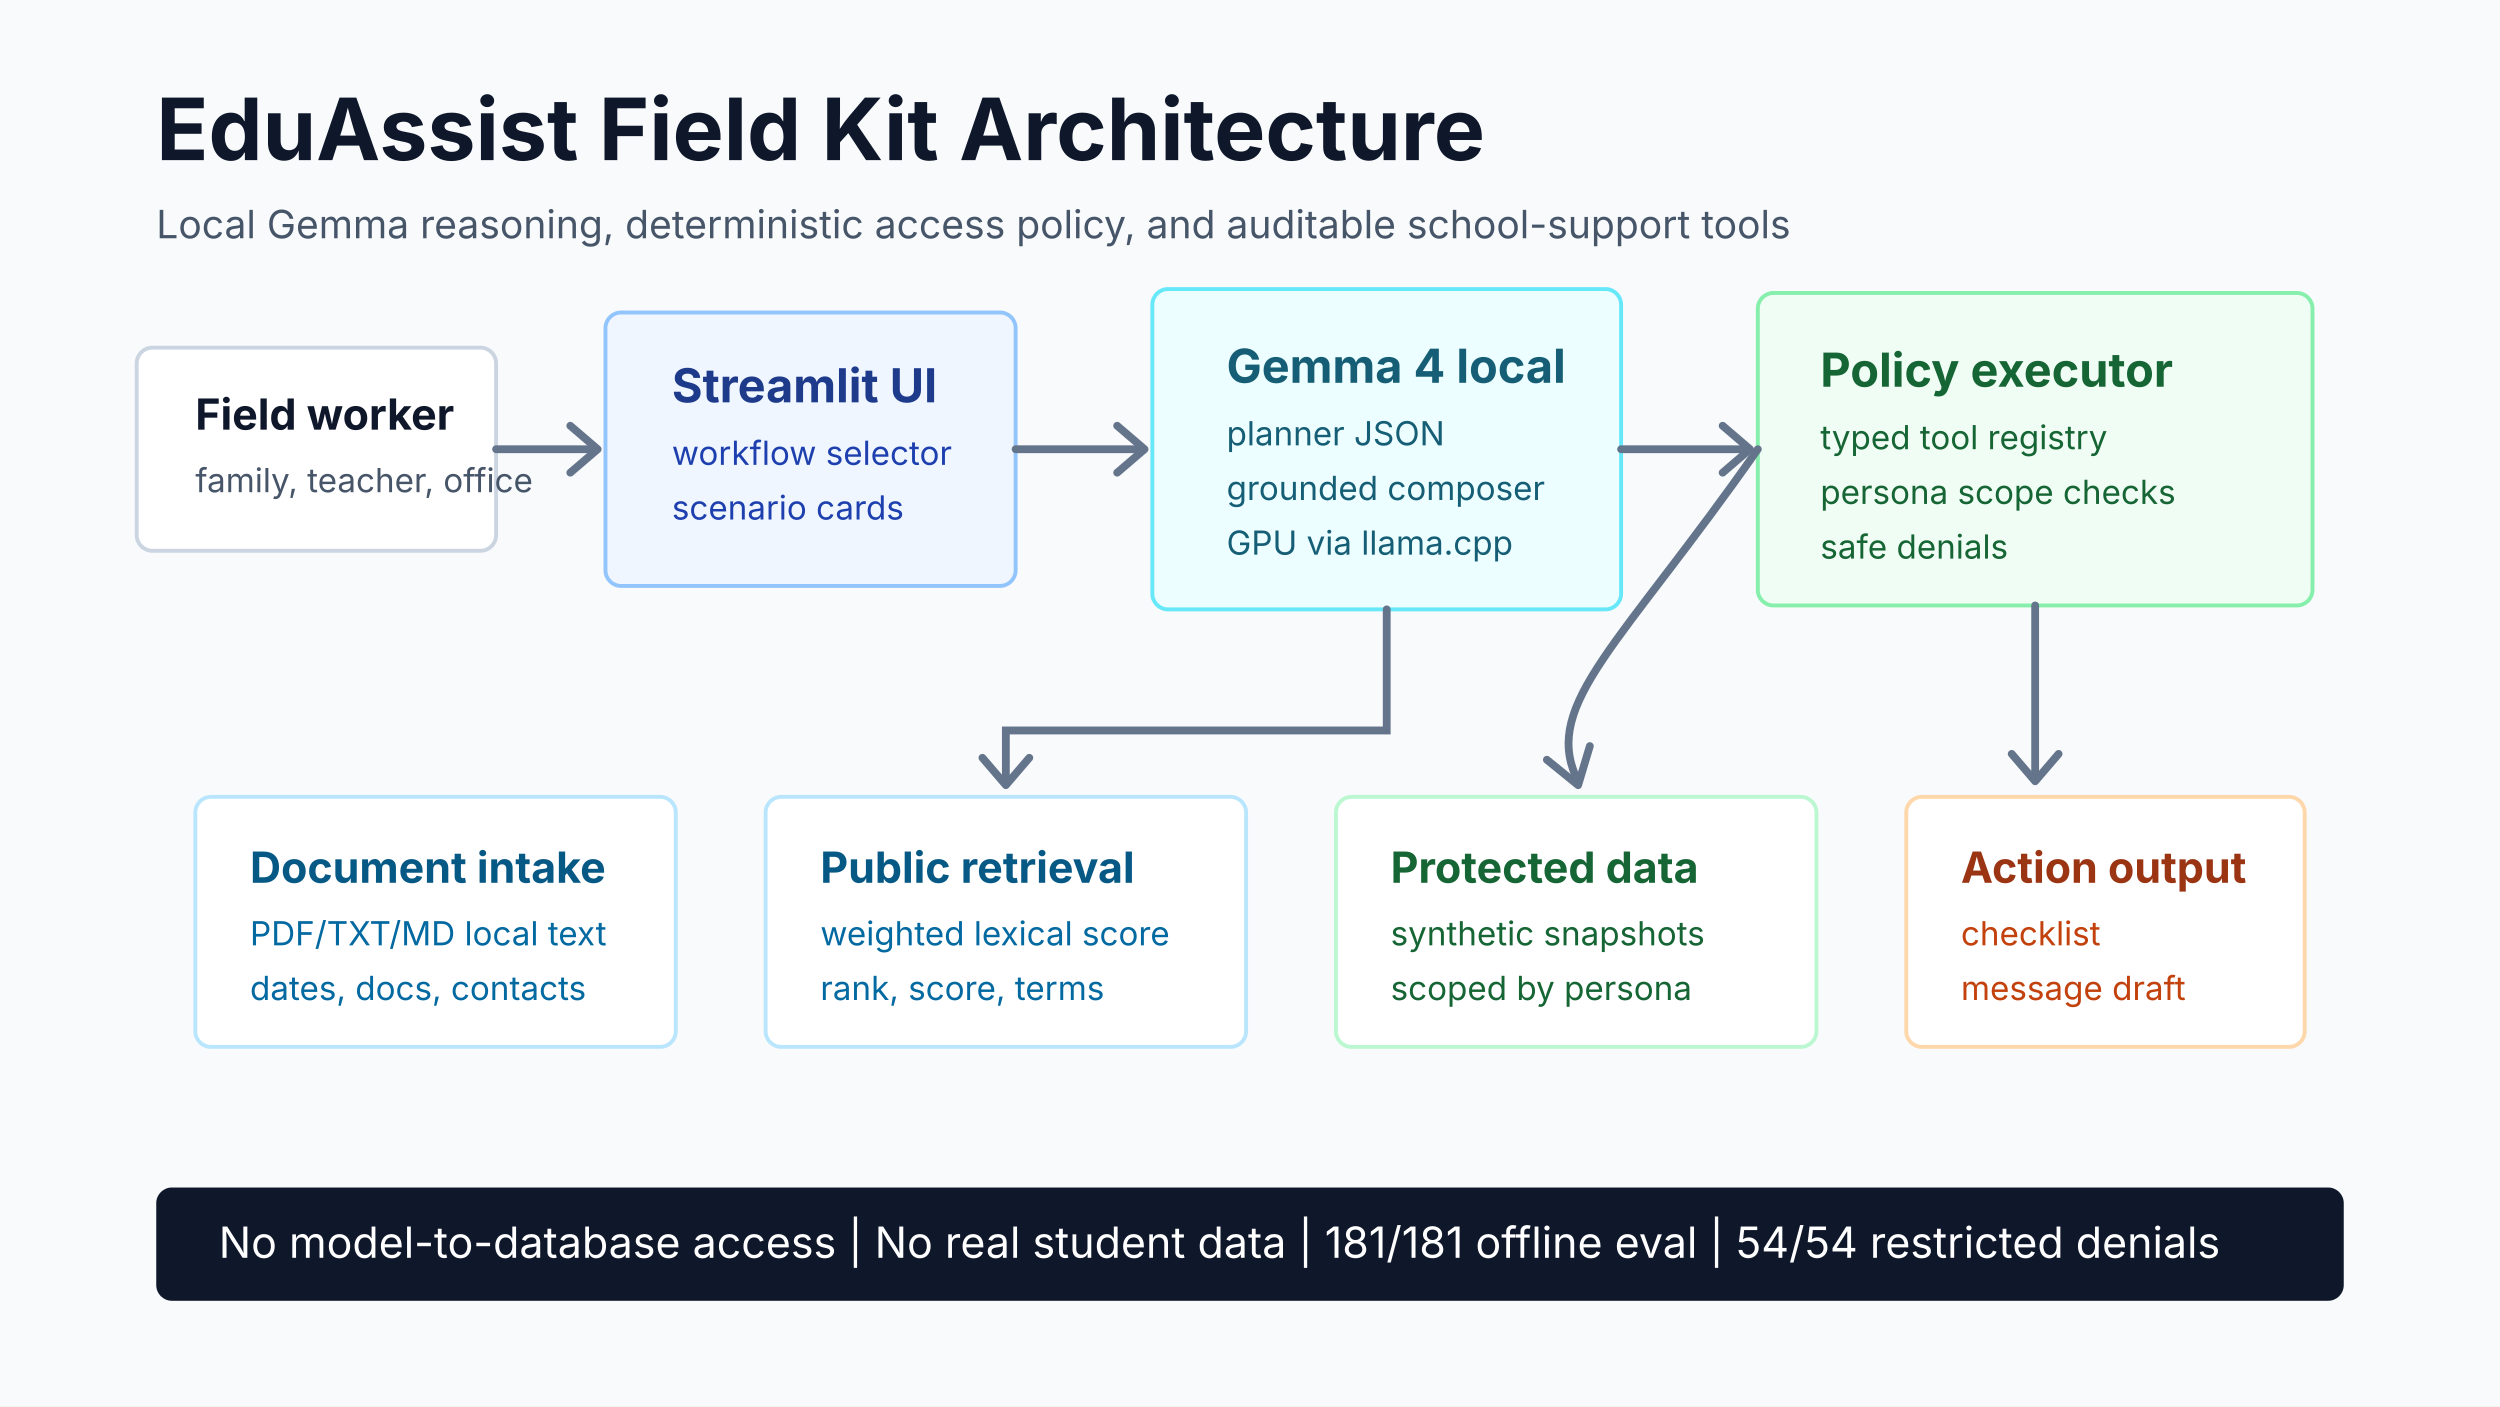
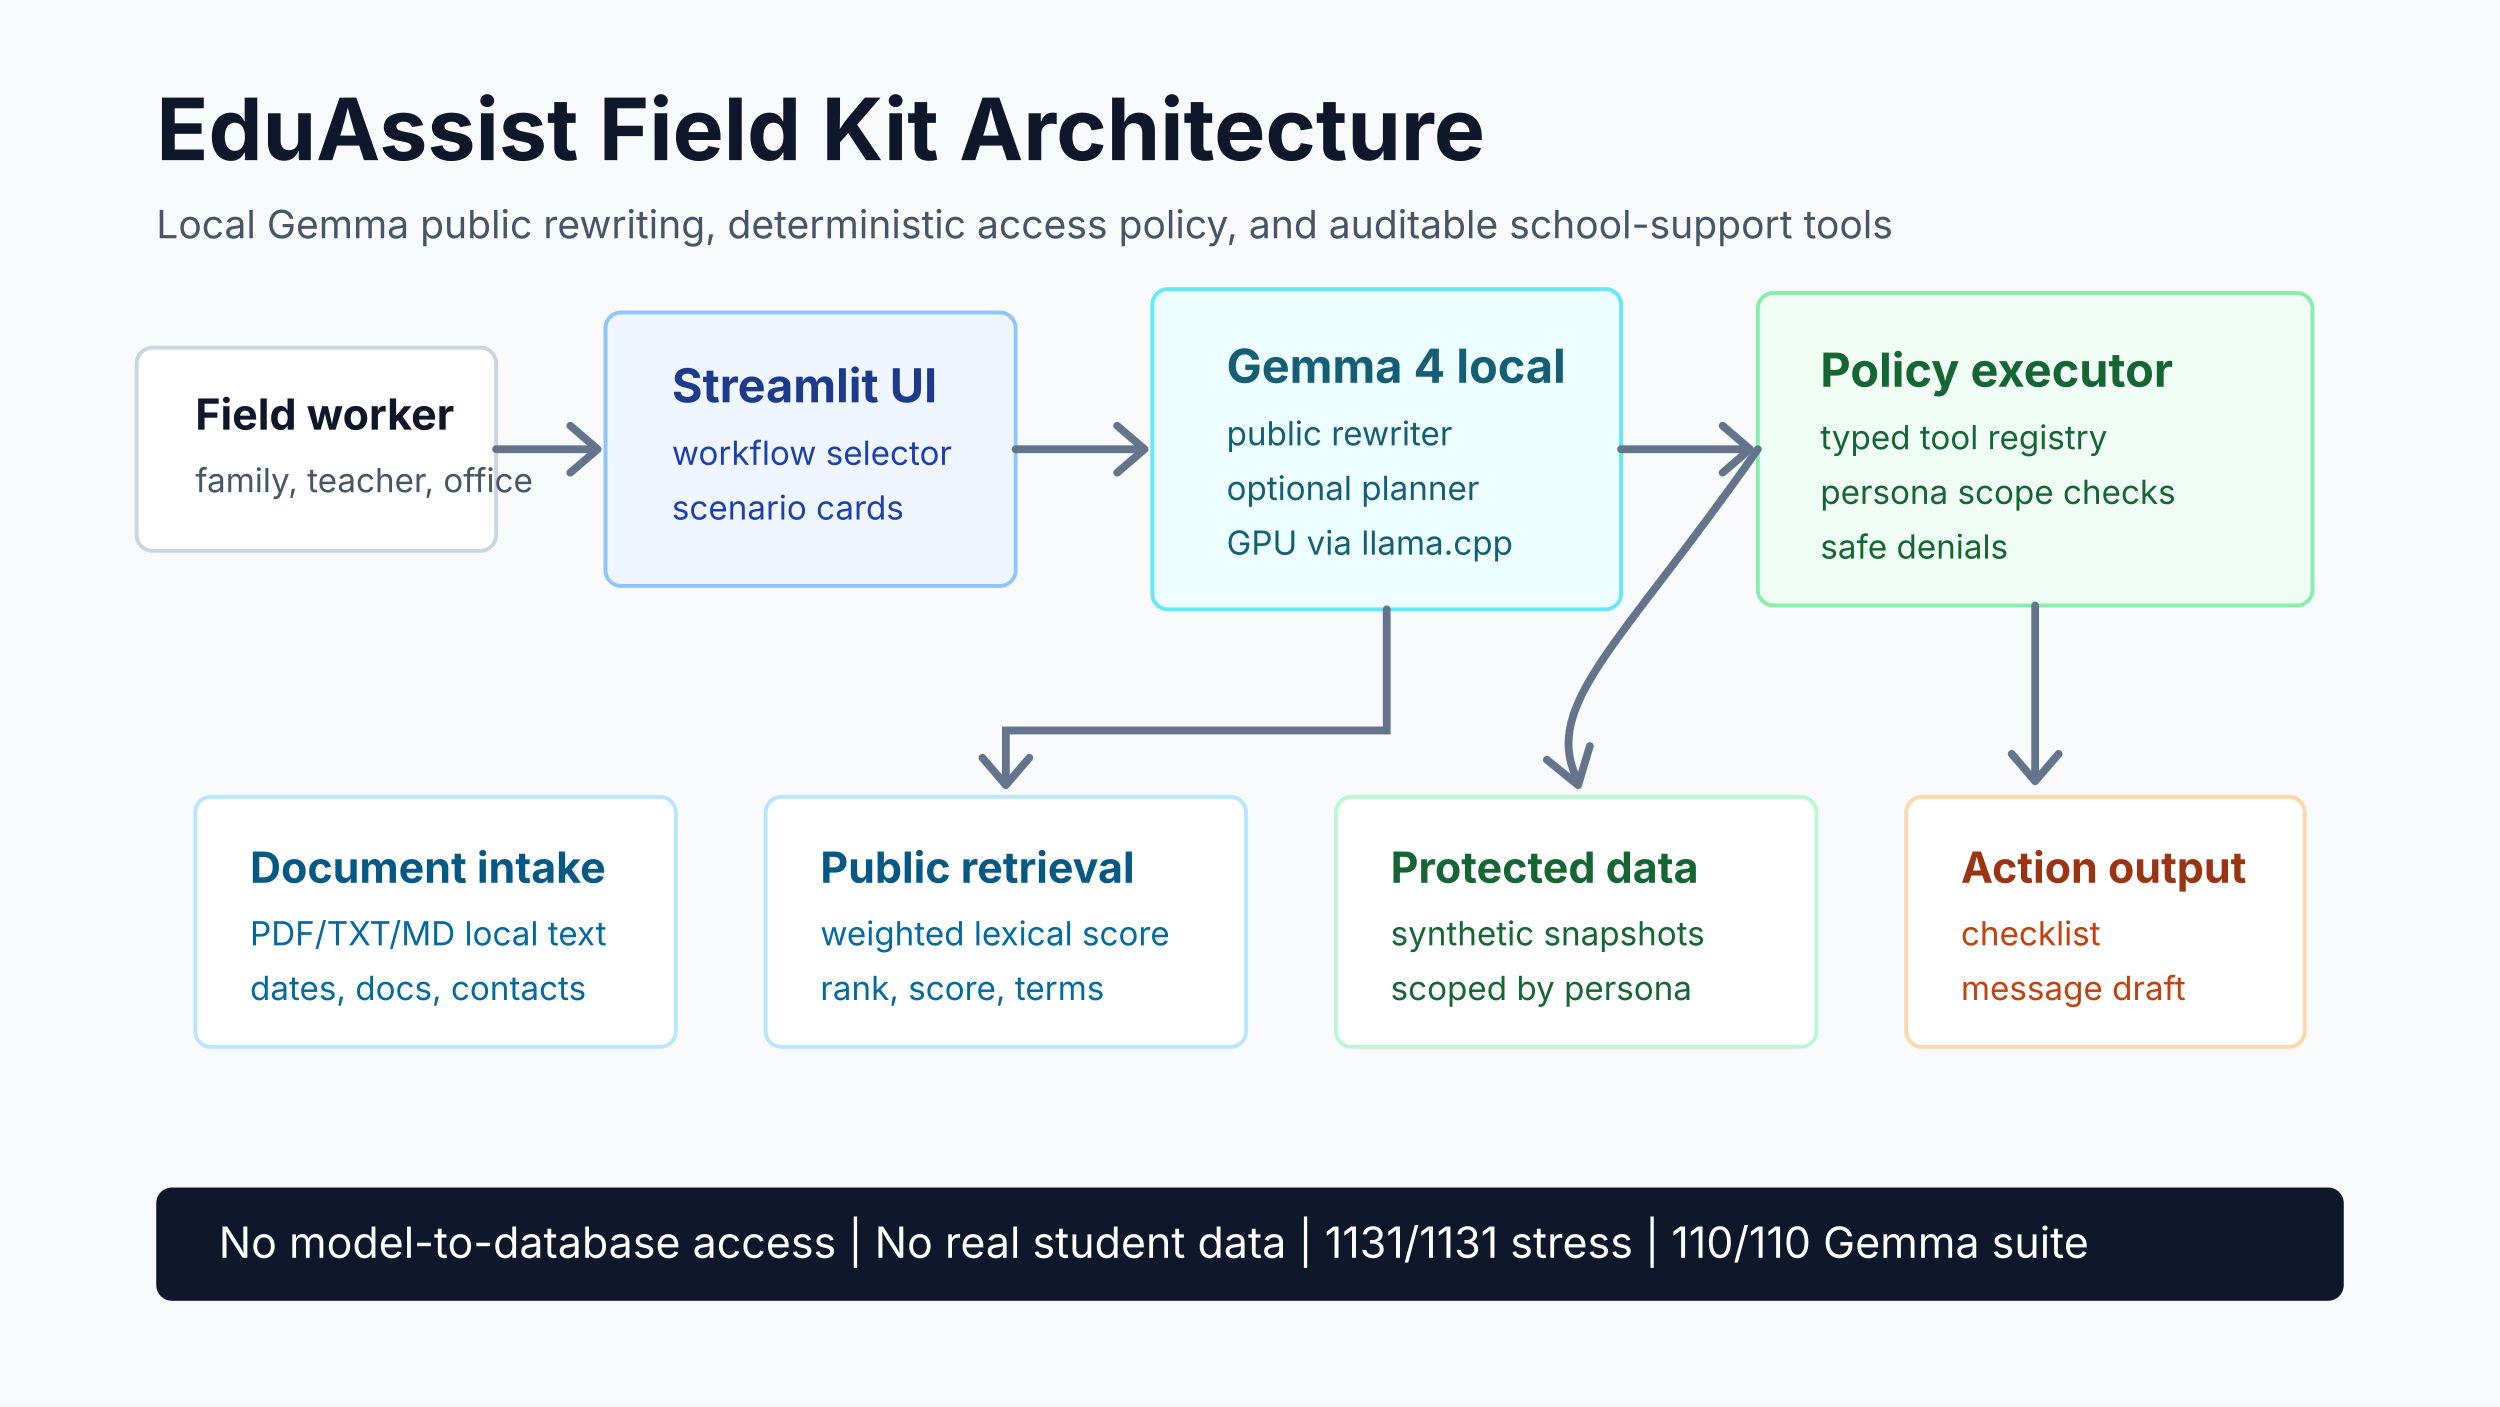
<svg xmlns="http://www.w3.org/2000/svg" width="1280" height="720" viewBox="0 0 1280 720" role="img" aria-labelledby="title desc">
  <rect width="1280" height="720" fill="#f8fafc" />
  <text x="80" y="82" font-family="Inter, Arial, sans-serif" font-size="44" font-weight="700" fill="#0f172a">EduAssist Field Kit Architecture</text>
-   <text x="80" y="122" font-family="Inter, Arial, sans-serif" font-size="20" fill="#475569">Local Gemma reasoning, deterministic access policy, and auditable school-support tools</text>
+   <text x="80" y="122" font-family="Inter, Arial, sans-serif" font-size="20" fill="#475569">Local Gemma public rewriting, deterministic access policy, and auditable school-support tools</text>
  <rect x="70" y="178" width="184" height="104" rx="8" fill="#ffffff" stroke="#cbd5e1" stroke-width="2" />
  <text x="100" y="220" font-family="Inter, Arial, sans-serif" font-size="22" font-weight="700" fill="#0f172a">Field worker</text>
  <text x="100" y="252" font-family="Inter, Arial, sans-serif" font-size="17" fill="#475569">family, teacher, office</text>
  <rect x="310" y="160" width="210" height="140" rx="8" fill="#eff6ff" stroke="#93c5fd" stroke-width="2" />
  <text x="344" y="206" font-family="Inter, Arial, sans-serif" font-size="24" font-weight="700" fill="#1e3a8a">Streamlit UI</text>
  <text x="344" y="238" font-family="Inter, Arial, sans-serif" font-size="17" fill="#1e40af">workflow selector</text>
  <text x="344" y="266" font-family="Inter, Arial, sans-serif" font-size="17" fill="#1e40af">scenario cards</text>
  <rect x="590" y="148" width="240" height="164" rx="8" fill="#ecfeff" stroke="#67e8f9" stroke-width="2" />
  <text x="628" y="196" font-family="Inter, Arial, sans-serif" font-size="24" font-weight="700" fill="#155e75">Gemma 4 local</text>
-   <text x="628" y="228" font-family="Inter, Arial, sans-serif" font-size="17" fill="#155e75">planner JSON</text>
-   <text x="628" y="256" font-family="Inter, Arial, sans-serif" font-size="17" fill="#155e75">grounded composer</text>
+   <text x="628" y="228" font-family="Inter, Arial, sans-serif" font-size="17" fill="#155e75">public rewriter</text>
+   <text x="628" y="256" font-family="Inter, Arial, sans-serif" font-size="17" fill="#155e75">optional planner</text>
  <text x="628" y="284" font-family="Inter, Arial, sans-serif" font-size="17" fill="#155e75">GPU via llama.cpp</text>
  <rect x="900" y="150" width="284" height="160" rx="8" fill="#f0fdf4" stroke="#86efac" stroke-width="2" />
  <text x="932" y="198" font-family="Inter, Arial, sans-serif" font-size="24" font-weight="700" fill="#166534">Policy executor</text>
  <text x="932" y="230" font-family="Inter, Arial, sans-serif" font-size="17" fill="#166534">typed tool registry</text>
  <text x="932" y="258" font-family="Inter, Arial, sans-serif" font-size="17" fill="#166534">persona scope checks</text>
  <text x="932" y="286" font-family="Inter, Arial, sans-serif" font-size="17" fill="#166534">safe denials</text>
  <path d="M254 230 H302" stroke="#64748b" stroke-width="4" stroke-linecap="round" />
  <path d="M292 218 L306 230 L292 242" fill="none" stroke="#64748b" stroke-width="4" stroke-linecap="round" stroke-linejoin="round" />
  <path d="M520 230 H582" stroke="#64748b" stroke-width="4" stroke-linecap="round" />
  <path d="M572 218 L586 230 L572 242" fill="none" stroke="#64748b" stroke-width="4" stroke-linecap="round" stroke-linejoin="round" />
  <path d="M830 230 H892" stroke="#64748b" stroke-width="4" stroke-linecap="round" />
  <path d="M882 218 L896 230 L882 242" fill="none" stroke="#64748b" stroke-width="4" stroke-linecap="round" stroke-linejoin="round" />
  <rect x="100" y="408" width="246" height="128" rx="8" fill="#ffffff" stroke="#bae6fd" stroke-width="2" />
  <text x="128" y="452" font-family="Inter, Arial, sans-serif" font-size="22" font-weight="700" fill="#075985">Document intake</text>
  <text x="128" y="484" font-family="Inter, Arial, sans-serif" font-size="17" fill="#0369a1">PDF/TXT/MD local text</text>
  <text x="128" y="512" font-family="Inter, Arial, sans-serif" font-size="17" fill="#0369a1">dates, docs, contacts</text>
  <rect x="392" y="408" width="246" height="128" rx="8" fill="#ffffff" stroke="#bae6fd" stroke-width="2" />
  <text x="420" y="452" font-family="Inter, Arial, sans-serif" font-size="22" font-weight="700" fill="#075985">Public retrieval</text>
  <text x="420" y="484" font-family="Inter, Arial, sans-serif" font-size="17" fill="#0369a1">weighted lexical score</text>
  <text x="420" y="512" font-family="Inter, Arial, sans-serif" font-size="17" fill="#0369a1">rank, score, terms</text>
  <rect x="684" y="408" width="246" height="128" rx="8" fill="#ffffff" stroke="#bbf7d0" stroke-width="2" />
  <text x="712" y="452" font-family="Inter, Arial, sans-serif" font-size="22" font-weight="700" fill="#166534">Protected data</text>
  <text x="712" y="484" font-family="Inter, Arial, sans-serif" font-size="17" fill="#166534">synthetic snapshots</text>
  <text x="712" y="512" font-family="Inter, Arial, sans-serif" font-size="17" fill="#166534">scoped by persona</text>
  <rect x="976" y="408" width="204" height="128" rx="8" fill="#ffffff" stroke="#fed7aa" stroke-width="2" />
  <text x="1004" y="452" font-family="Inter, Arial, sans-serif" font-size="22" font-weight="700" fill="#9a3412">Action output</text>
  <text x="1004" y="484" font-family="Inter, Arial, sans-serif" font-size="17" fill="#c2410c">checklist</text>
  <text x="1004" y="512" font-family="Inter, Arial, sans-serif" font-size="17" fill="#c2410c">message draft</text>
  <path d="M1042 310 V396" stroke="#64748b" stroke-width="4" stroke-linecap="round" />
  <path d="M1030 386 L1042 400 L1054 386" fill="none" stroke="#64748b" stroke-width="4" stroke-linecap="round" stroke-linejoin="round" />
  <path d="M710 312 V374 H515 V400" fill="none" stroke="#64748b" stroke-width="4" stroke-linecap="round" />
  <path d="M503 388 L515 402 L527 388" fill="none" stroke="#64748b" stroke-width="4" stroke-linecap="round" stroke-linejoin="round" />
  <path d="M900 230 C830 330 790 360 807 398" fill="none" stroke="#64748b" stroke-width="4" stroke-linecap="round" />
  <path d="M792 389 L808 402 L814 382" fill="none" stroke="#64748b" stroke-width="4" stroke-linecap="round" stroke-linejoin="round" />
  <rect x="80" y="608" width="1120" height="58" rx="8" fill="#0f172a" />
-   <text x="112" y="644" font-family="Inter, Arial, sans-serif" font-size="22" fill="#ffffff">No model-to-database access | No real student data | 181/181 offline eval | 54/54 restricted denials</text>
+   <text x="112" y="644" font-family="Inter, Arial, sans-serif" font-size="22" fill="#ffffff">No model-to-database access | No real student data | 1131/1131 stress | 110/110 Gemma suite</text>
</svg>
